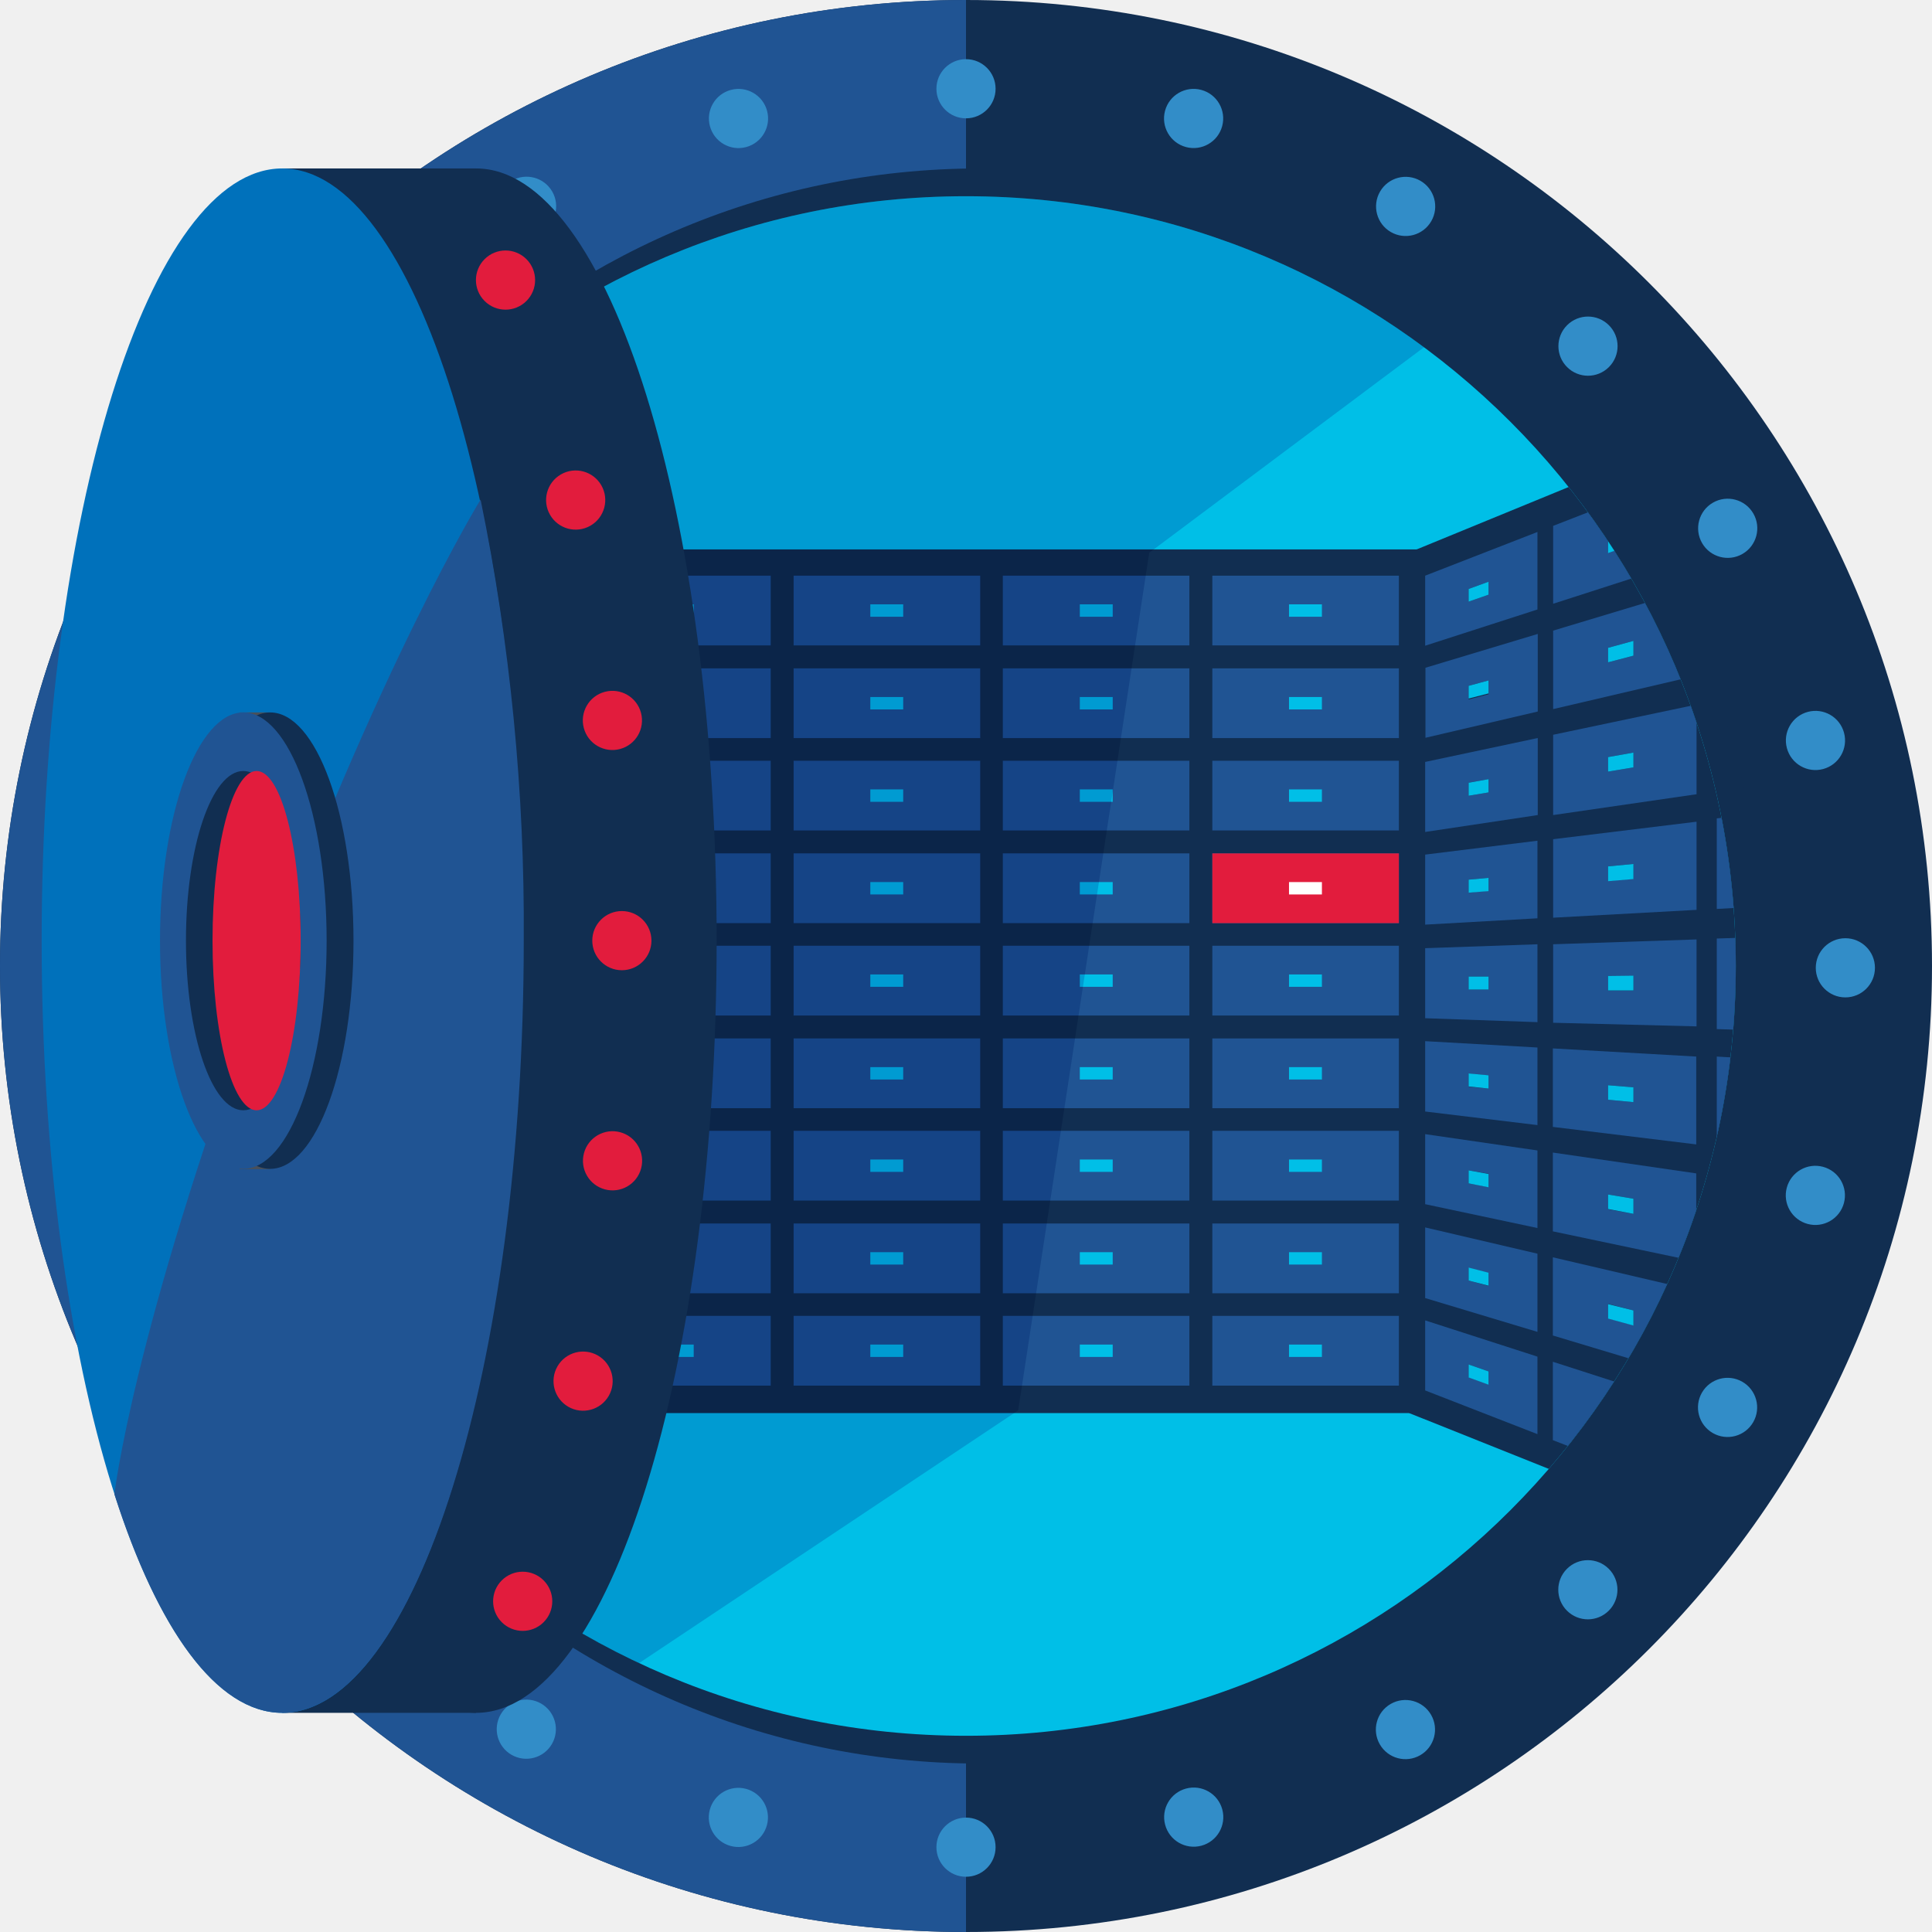
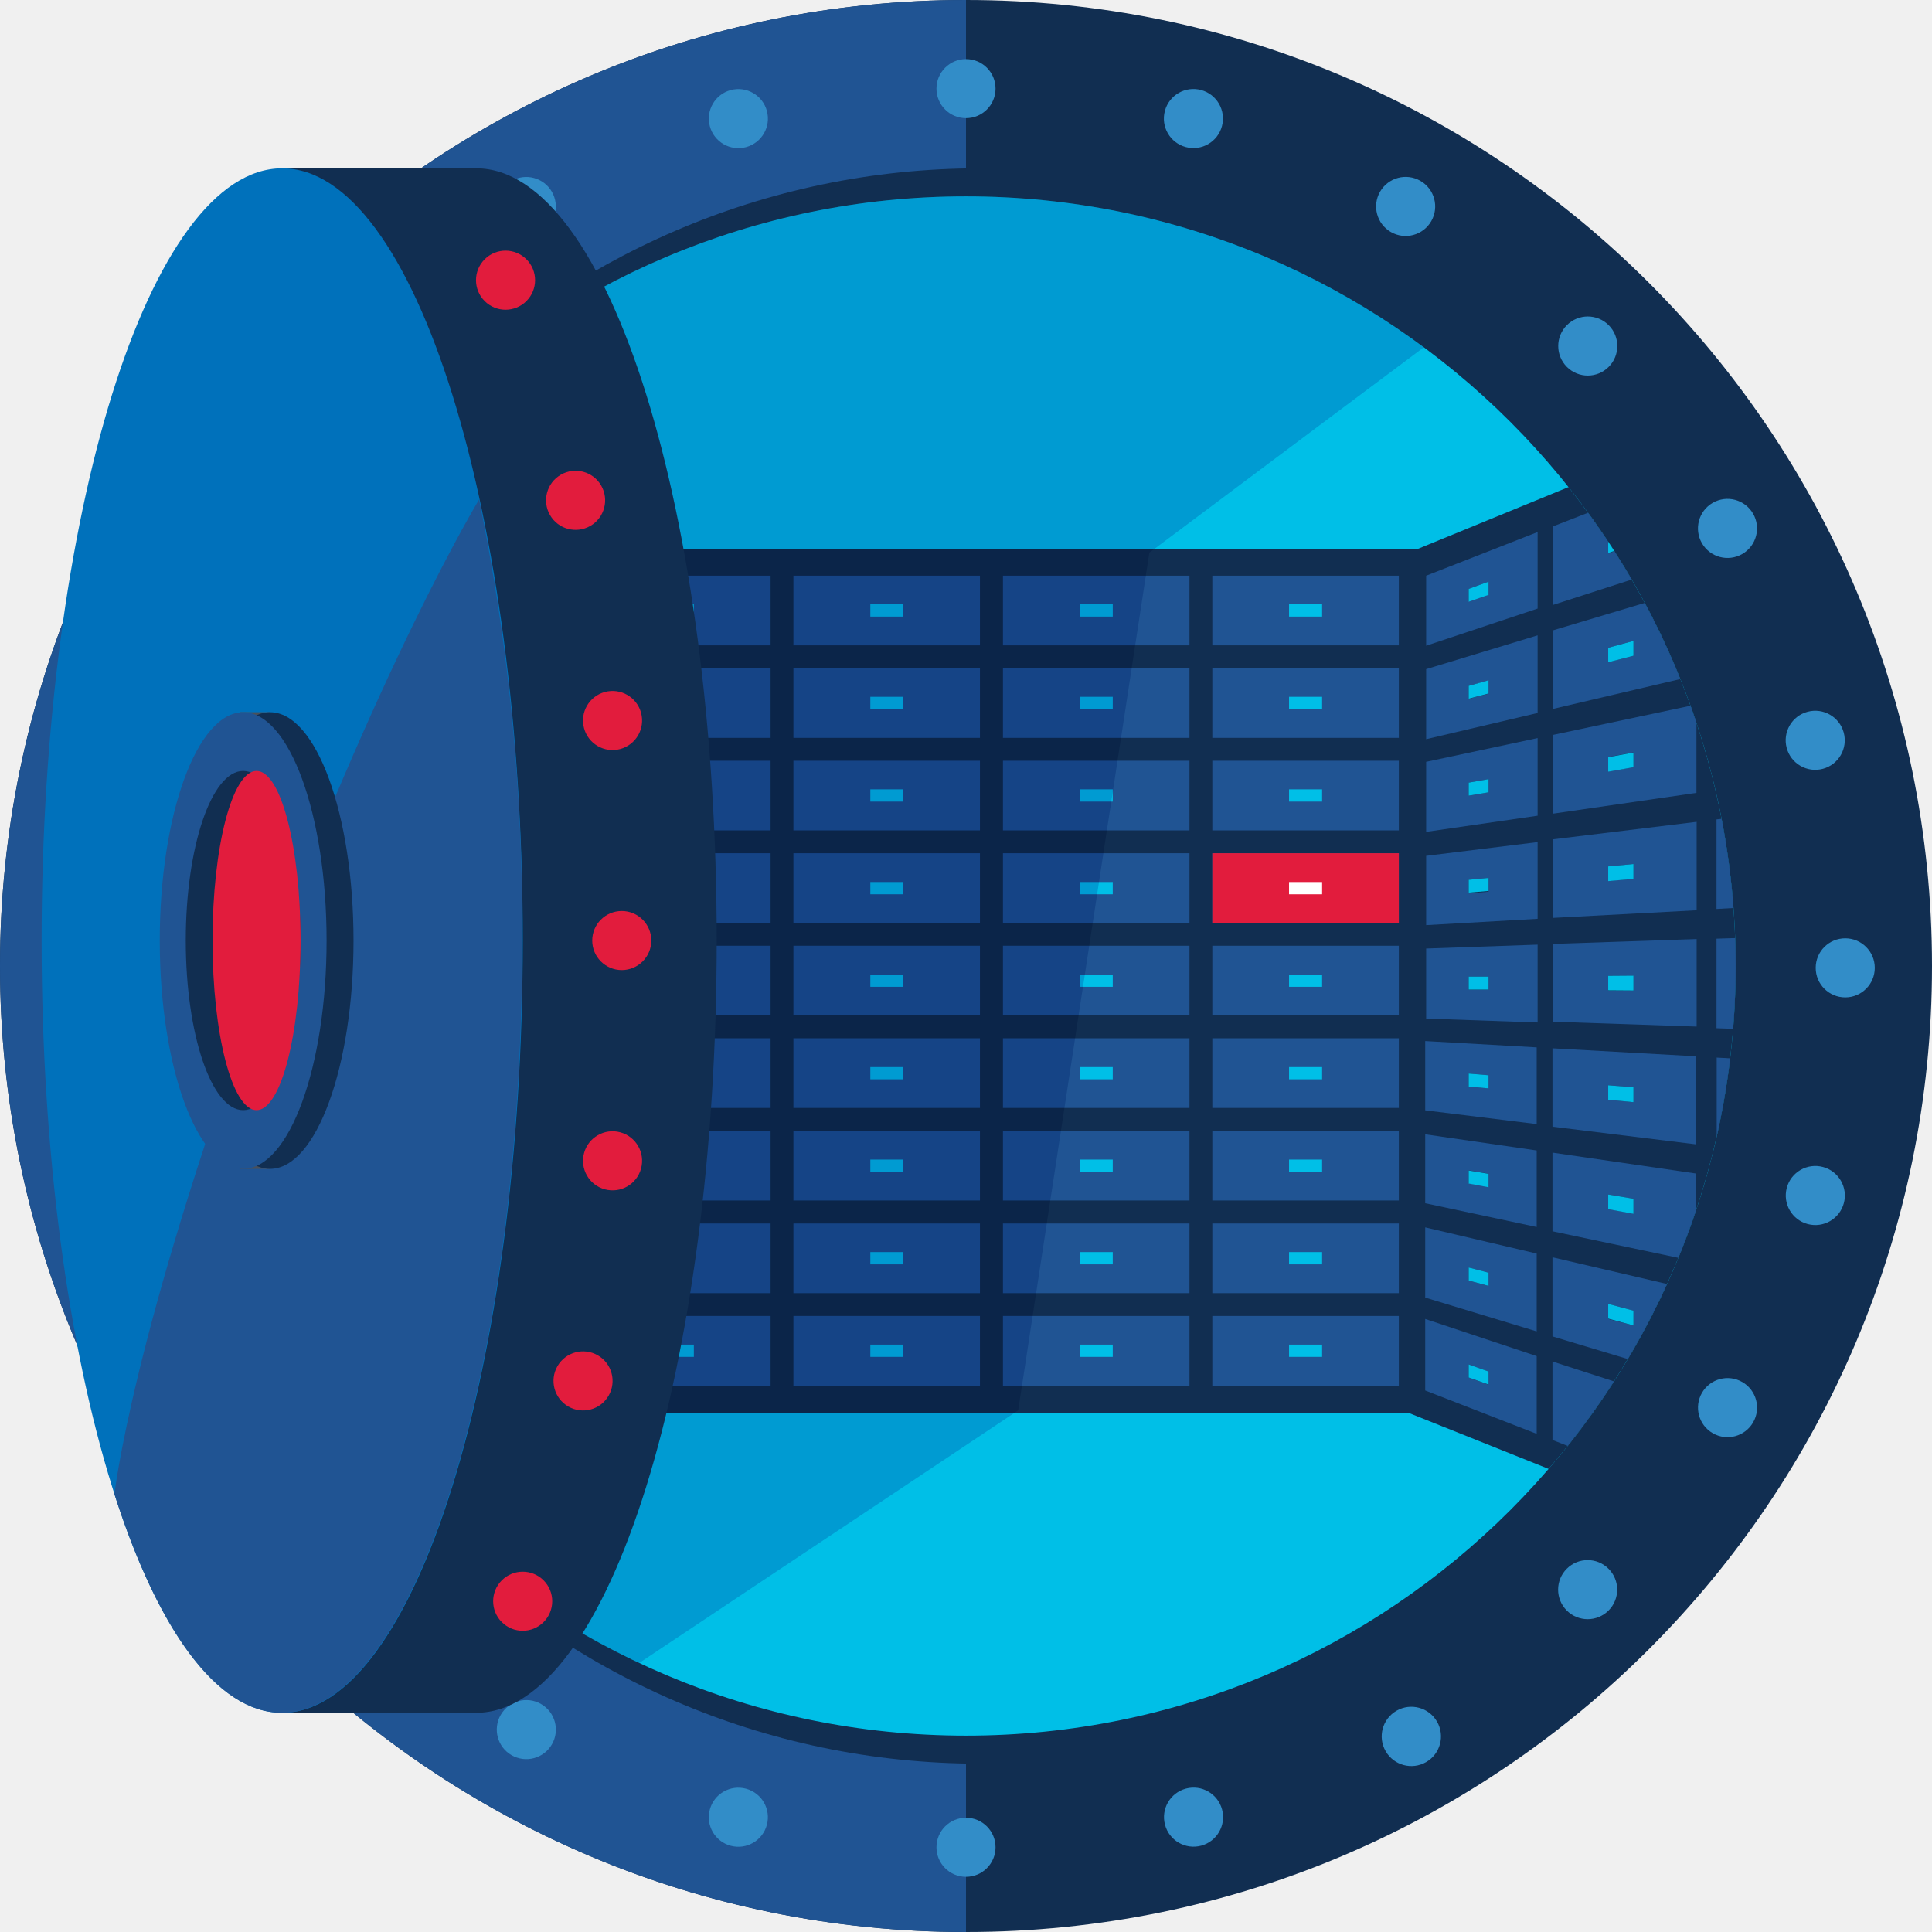
- <svg xmlns="http://www.w3.org/2000/svg" viewBox="0 0 64 64">
+ <svg xmlns="http://www.w3.org/2000/svg" viewBox="0 0 104 104">
  <defs>
-     <style>.cls-1{fill:none;}.cls-2{isolation:isolate;}.cls-3{fill:#112e51;}.cls-4{fill:#205493;}.cls-5{fill:#00bfe7;}.cls-6{fill:#328dc8;}.cls-7{clip-path:url(#clip-path);}.cls-8{clip-path:url(#clip-path-2);}.cls-9{clip-path:url(#clip-path-3);}.cls-10{fill:#5b616a;}.cls-11,.cls-12{fill:#0071bb;}.cls-11{opacity:0.34;mix-blend-mode:multiply;}.cls-13{fill:#e21c3d;}.cls-14{fill:#49505a;}.cls-15{fill:#fff;}</style>
    <clipPath id="clip-path">
-       <circle class="cls-1" cx="32" cy="32" r="25.5" />
+       <circle cx="52" cy="52" r="41.43" fill="none" />
    </clipPath>
    <clipPath id="clip-path-2">
-       <polygon class="cls-1" points="47.21 50.92 47.21 14.22 72.7 9.15 72.7 55.98 47.21 50.92" />
+       <polygon points="76.72 82.74 76.72 23.1 118.14 14.87 118.14 90.97 76.72 82.74" fill="none" />
    </clipPath>
    <clipPath id="clip-path-3">
-       <polyline class="cls-1" points="47.21 46.06 47.21 19.07 72.7 9.15 72.7 55.98 47.21 46.06" />
+       <polyline points="76.72 74.85 76.72 30.99 118.14 14.87 118.14 90.97 76.72 74.85" fill="none" />
    </clipPath>
  </defs>
-   <g class="cls-2">
-     <g id="Layer_1" data-name="Layer 1">
-       <circle class="cls-3" cx="32" cy="32" r="32" />
-       <path class="cls-4" d="M32,0a32,32,0,0,0,0,64" />
-       <ellipse class="cls-3" cx="32.46" cy="32" rx="25.96" ry="26.42" />
-       <circle class="cls-5" cx="32" cy="32" r="25.5" />
-       <circle class="cls-6" cx="24.46" cy="60.2" r="0.98" transform="translate(-40.02 68.25) rotate(-75)" />
-       <circle class="cls-6" cx="39.54" cy="3.93" r="0.98" transform="translate(25.51 41.1) rotate(-75)" />
-       <circle class="cls-6" cx="17.44" cy="57.29" r="0.98" transform="translate(-40.9 43.74) rotate(-60)" />
-       <circle class="cls-6" cx="46.56" cy="6.84" r="0.98" transform="translate(17.36 43.74) rotate(-60)" />
-       <circle class="cls-6" cx="11.4" cy="52.66" r="0.98" transform="translate(-33.9 23.49) rotate(-45)" />
-       <circle class="cls-6" cx="52.6" cy="11.47" r="0.98" transform="translate(7.3 40.55) rotate(-45)" />
-       <circle class="cls-6" cx="6.77" cy="46.63" r="0.98" transform="translate(-22.41 9.63) rotate(-30)" />
-       <circle class="cls-6" cx="57.23" cy="17.5" r="0.98" transform="translate(-1.08 30.96) rotate(-30)" />
-       <circle class="cls-6" cx="3.86" cy="39.6" r="0.98" transform="translate(-10.12 2.35) rotate(-15)" />
-       <circle class="cls-6" cx="60.14" cy="24.53" r="0.98" transform="translate(-4.3 16.4) rotate(-15)" />
-       <circle class="cls-6" cx="2.87" cy="32.06" r="0.98" />
-       <circle class="cls-6" cx="61.13" cy="32.06" r="0.98" />
-       <circle class="cls-6" cx="3.86" cy="24.53" r="0.98" transform="translate(-20.83 21.91) rotate(-75)" />
-       <circle class="cls-6" cx="60.14" cy="39.6" r="0.98" transform="translate(6.32 87.44) rotate(-75)" />
-       <circle class="cls-6" cx="6.77" cy="17.5" r="0.98" transform="translate(-11.77 14.62) rotate(-60)" />
-       <circle class="cls-6" cx="57.23" cy="46.63" r="0.98" transform="translate(-11.77 72.87) rotate(-60)" />
-       <circle class="cls-6" cx="11.4" cy="11.47" r="0.98" transform="translate(-4.77 11.42) rotate(-45)" />
-       <circle class="cls-6" cx="52.6" cy="52.66" r="0.98" transform="translate(-21.83 52.62) rotate(-45)" />
-       <circle class="cls-6" cx="17.44" cy="6.84" r="0.98" transform="translate(-1.08 9.63) rotate(-30)" />
-       <circle class="cls-6" cx="46.56" cy="57.29" r="0.98" transform="translate(-22.41 30.96) rotate(-30)" />
-       <circle class="cls-6" cx="24.46" cy="3.93" r="0.98" transform="translate(-0.18 6.46) rotate(-15)" />
-       <circle class="cls-6" cx="39.54" cy="60.2" r="0.98" transform="translate(-14.23 12.28) rotate(-15)" />
-       <circle class="cls-6" cx="32" cy="2.94" r="0.98" />
-       <circle class="cls-6" cx="32" cy="61.19" r="0.98" />
-       <g class="cls-7">
-         <rect class="cls-3" x="18.12" y="18.2" width="28.83" height="28.61" />
-         <polygon class="cls-3" points="56.77 14.16 46.71 18.29 46.68 46.81 57.24 51.03 62.13 35.34 60.36 19.36 56.77 14.16" />
-         <rect class="cls-4" x="19.35" y="19.07" width="6.18" height="2.31" />
-         <rect class="cls-5" x="21.89" y="20.02" width="1.09" height="0.41" />
-         <rect class="cls-4" x="19.35" y="22.14" width="6.18" height="2.31" />
-         <rect class="cls-5" x="21.89" y="23.09" width="1.09" height="0.41" />
-         <rect class="cls-4" x="19.35" y="25.2" width="6.18" height="2.31" />
-         <rect class="cls-5" x="21.89" y="26.15" width="1.09" height="0.41" />
-         <rect class="cls-4" x="19.35" y="28.27" width="6.18" height="2.31" />
-         <rect class="cls-5" x="21.89" y="29.22" width="1.09" height="0.41" />
-         <rect class="cls-4" x="19.35" y="31.33" width="6.18" height="2.31" />
-         <rect class="cls-5" x="21.89" y="32.28" width="1.09" height="0.41" />
-         <rect class="cls-4" x="19.35" y="34.4" width="6.18" height="2.31" />
-         <rect class="cls-5" x="21.89" y="35.35" width="1.09" height="0.41" />
-         <rect class="cls-4" x="19.35" y="37.46" width="6.18" height="2.31" />
-         <rect class="cls-5" x="21.89" y="38.41" width="1.09" height="0.41" />
-         <rect class="cls-4" x="19.35" y="40.53" width="6.18" height="2.31" />
-         <rect class="cls-5" x="21.89" y="41.48" width="1.09" height="0.41" />
-         <rect class="cls-4" x="19.35" y="43.59" width="6.18" height="2.31" />
-         <rect class="cls-5" x="21.89" y="44.54" width="1.09" height="0.41" />
-         <rect class="cls-4" x="26.29" y="19.07" width="6.18" height="2.31" />
-         <rect class="cls-5" x="28.83" y="20.02" width="1.09" height="0.41" />
-         <rect class="cls-4" x="26.29" y="22.14" width="6.18" height="2.31" />
-         <rect class="cls-5" x="28.83" y="23.09" width="1.09" height="0.41" />
-         <rect class="cls-4" x="26.29" y="25.2" width="6.18" height="2.31" />
-         <rect class="cls-5" x="28.83" y="26.15" width="1.09" height="0.41" />
-         <rect class="cls-4" x="26.29" y="28.27" width="6.18" height="2.31" />
-         <rect class="cls-5" x="28.83" y="29.22" width="1.09" height="0.41" />
-         <rect class="cls-4" x="26.29" y="31.33" width="6.18" height="2.31" />
-         <rect class="cls-5" x="28.83" y="32.28" width="1.09" height="0.41" />
-         <rect class="cls-4" x="26.29" y="34.4" width="6.18" height="2.31" />
-         <rect class="cls-5" x="28.83" y="35.35" width="1.09" height="0.41" />
-         <rect class="cls-4" x="26.29" y="37.46" width="6.18" height="2.31" />
-         <rect class="cls-5" x="28.83" y="38.41" width="1.09" height="0.41" />
-         <rect class="cls-4" x="26.29" y="40.53" width="6.18" height="2.31" />
-         <rect class="cls-5" x="28.83" y="41.48" width="1.09" height="0.41" />
-         <rect class="cls-4" x="26.29" y="43.59" width="6.18" height="2.31" />
-         <rect class="cls-5" x="28.83" y="44.54" width="1.09" height="0.41" />
-         <rect class="cls-4" x="33.22" y="19.07" width="6.18" height="2.31" />
-         <rect class="cls-5" x="35.77" y="20.02" width="1.09" height="0.41" />
-         <rect class="cls-4" x="33.22" y="22.14" width="6.18" height="2.31" />
-         <rect class="cls-5" x="35.77" y="23.09" width="1.09" height="0.41" />
-         <rect class="cls-4" x="33.22" y="25.2" width="6.18" height="2.31" />
-         <rect class="cls-5" x="35.77" y="26.15" width="1.09" height="0.41" />
-         <rect class="cls-4" x="33.22" y="28.27" width="6.18" height="2.31" />
-         <rect class="cls-5" x="35.77" y="29.22" width="1.09" height="0.41" />
-         <rect class="cls-4" x="33.22" y="31.33" width="6.18" height="2.31" />
-         <rect class="cls-5" x="35.77" y="32.28" width="1.09" height="0.41" />
-         <rect class="cls-4" x="33.22" y="34.4" width="6.18" height="2.31" />
-         <rect class="cls-5" x="35.77" y="35.35" width="1.09" height="0.41" />
-         <rect class="cls-4" x="33.22" y="37.46" width="6.18" height="2.31" />
-         <rect class="cls-5" x="35.77" y="38.41" width="1.09" height="0.41" />
-         <rect class="cls-4" x="33.22" y="40.53" width="6.18" height="2.31" />
-         <rect class="cls-5" x="35.77" y="41.48" width="1.09" height="0.41" />
-         <rect class="cls-4" x="33.22" y="43.59" width="6.18" height="2.31" />
-         <rect class="cls-5" x="35.77" y="44.54" width="1.09" height="0.41" />
-         <rect class="cls-4" x="40.16" y="19.07" width="6.18" height="2.31" />
-         <rect class="cls-5" x="42.7" y="20.02" width="1.09" height="0.41" />
-         <rect class="cls-4" x="40.16" y="22.14" width="6.18" height="2.31" />
-         <rect class="cls-5" x="42.7" y="23.09" width="1.09" height="0.41" />
-         <rect class="cls-4" x="40.16" y="25.2" width="6.18" height="2.31" />
-         <rect class="cls-5" x="42.7" y="26.15" width="1.09" height="0.41" />
-         <rect class="cls-4" x="40.16" y="28.27" width="6.18" height="2.31" />
-         <rect class="cls-5" x="42.7" y="29.22" width="1.09" height="0.41" />
-         <rect class="cls-4" x="40.16" y="31.33" width="6.18" height="2.31" />
-         <rect class="cls-5" x="42.7" y="32.28" width="1.09" height="0.41" />
-         <rect class="cls-4" x="40.16" y="34.4" width="6.18" height="2.31" />
-         <rect class="cls-5" x="42.7" y="35.35" width="1.09" height="0.41" />
-         <rect class="cls-4" x="40.16" y="37.46" width="6.18" height="2.31" />
-         <rect class="cls-5" x="42.7" y="38.41" width="1.09" height="0.41" />
-         <rect class="cls-4" x="40.16" y="40.53" width="6.18" height="2.31" />
-         <rect class="cls-5" x="42.7" y="41.48" width="1.09" height="0.41" />
-         <rect class="cls-4" x="40.16" y="43.59" width="6.18" height="2.31" />
-         <rect class="cls-5" x="42.7" y="44.54" width="1.09" height="0.41" />
-         <g class="cls-2">
-           <g class="cls-8">
-             <g class="cls-9">
-               <path class="cls-4" d="M48.65,19.51l.66-.24v.43l-.66.23v-.43m2.28-1.88-3.72,1.45v2.32l3.72-1.2V17.62" />
-               <polyline class="cls-5" points="49.31 19.27 48.65 19.51 48.65 19.93 49.31 19.7 49.31 19.27" />
-               <path class="cls-4" d="M48.65,22.72l.66-.18V23l-.66.17v-.43M50.94,21l-3.72,1.12v2.32l3.72-.87V21" />
-               <polyline class="cls-5" points="49.31 22.54 48.65 22.72 48.65 23.14 49.31 22.97 49.31 22.54" />
-               <path class="cls-4" d="M48.65,25.93l.66-.12v.44l-.66.11v-.43m2.28-1.48-3.72.79v2.32L50.94,27V24.45" />
-               <polyline class="cls-5" points="49.31 25.81 48.65 25.93 48.65 26.36 49.31 26.25 49.31 25.81" />
-               <path class="cls-4" d="M48.65,29.14l.66-.06v.43l-.66.05v-.43m2.28-1.28-3.72.46v2.32l3.72-.21V27.87" />
-               <polyline class="cls-5" points="49.31 29.08 48.65 29.14 48.65 29.57 49.31 29.52 49.31 29.08" />
-               <path class="cls-4" d="M48.65,32.35h.66v.43h-.66v-.43m2.28-1.07-3.72.13v2.32l3.72.13V31.28" />
-               <polyline class="cls-5" points="49.31 32.35 48.65 32.35 48.65 32.78 49.31 32.78 49.31 32.35" />
-               <path class="cls-4" d="M48.65,35.57l.66.05v.44L48.65,36v-.43m-1.44-1.07v2.32l3.72.45V34.7l-3.72-.21" />
-               <polyline class="cls-5" points="48.65 35.56 48.65 35.99 49.31 36.06 49.31 35.62 48.65 35.56" />
-               <path class="cls-4" d="M48.65,38.77l.66.11v.44l-.66-.12v-.43m-1.44-1.2v2.32l3.72.79V38.11l-3.72-.54" />
-               <polyline class="cls-5" points="48.65 38.77 48.65 39.2 49.31 39.33 49.31 38.89 48.65 38.77" />
-               <path class="cls-4" d="M48.65,42l.66.17v.43l-.66-.18V42m-1.44-1.33V43l3.72,1.12V41.53l-3.72-.87" />
-               <polyline class="cls-5" points="48.65 41.99 48.65 42.42 49.31 42.59 49.31 42.16 48.65 41.99" />
-               <path class="cls-4" d="M48.65,45.2l.66.23v.43l-.66-.24V45.2m-1.44-1.46v2.32l3.72,1.45V44.94l-3.72-1.2" />
-               <polyline class="cls-5" points="48.65 45.2 48.65 45.63 49.31 45.87 49.31 45.43 48.65 45.2" />
-               <path class="cls-4" d="M53.27,17.83l.84-.3V18l-.84.29v-.48m2.93-2.26-4.75,1.85V20l4.75-1.53V15.57" />
-               <polyline class="cls-5" points="54.11 17.53 53.27 17.83 53.27 18.32 54.11 18.02 54.11 17.53" />
-               <path class="cls-4" d="M53.27,21.46l.84-.23v.49l-.84.22v-.48m2.93-2-4.75,1.43v2.6l4.75-1.11V19.46" />
-               <polyline class="cls-5" points="54.11 21.23 53.27 21.46 53.27 21.94 54.11 21.72 54.11 21.23" />
-               <path class="cls-4" d="M53.27,25.08l.84-.15v.49l-.84.14v-.48m2.93-1.74-4.75,1V27l4.75-.69V23.34" />
-               <polyline class="cls-5" points="54.11 24.93 53.27 25.08 53.27 25.56 54.11 25.42 54.11 24.93" />
-               <path class="cls-4" d="M53.27,28.7l.84-.08v.49l-.84.07V28.7m2.93-1.48-4.75.58v2.6l4.75-.26V27.22" />
-               <polyline class="cls-5" points="54.11 28.62 53.27 28.7 53.27 29.19 54.11 29.12 54.11 28.62" />
-               <path class="cls-4" d="M53.27,32.33h.84v.49h-.84v-.48m2.93-1.22-4.75.16v2.6L56.2,34V31.11" />
-               <polyline class="cls-5" points="54.11 32.32 53.27 32.33 53.27 32.81 54.11 32.81 54.11 32.32" />
-               <path class="cls-4" d="M53.27,35.95l.84.07v.49l-.84-.08v-.48m-1.83-1.22v2.6l4.75.58V35l-4.75-.27" />
-               <polyline class="cls-5" points="53.27 35.95 53.27 36.43 54.11 36.51 54.11 36.02 53.27 35.95" />
-               <path class="cls-4" d="M53.27,39.57l.84.14v.5l-.84-.15v-.49m-1.83-1.38v2.6l4.75,1V38.87l-4.75-.69" />
-               <polyline class="cls-5" points="53.27 39.57 53.27 40.05 54.11 40.21 54.11 39.71 53.27 39.57" />
-               <path class="cls-4" d="M53.27,43.19l.84.22v.49l-.84-.23v-.48m-1.83-1.55v2.6l4.75,1.43V42.76l-4.75-1.11" />
-               <polyline class="cls-5" points="53.27 43.2 53.27 43.68 54.11 43.91 54.11 43.41 53.27 43.2" />
-               <path class="cls-4" d="M53.27,46.82l.84.29v.49l-.84-.3v-.48m-1.83-1.71v2.6l4.08,1.59.67.26V46.64l-4.75-1.53" />
-               <polyline class="cls-5" points="53.27 46.82 53.27 47.3 54.11 47.6 54.11 47.11 53.27 46.82" />
-               <path class="cls-10" d="M59.25,15.67l1.11-.4v.57l-1.11.39v-.55m3.89-2.8L60.37,14l-3.5,1.36v3l6.27-2V12.87" />
-               <polyline class="cls-5" points="60.36 15.27 59.25 15.67 59.25 16.23 60.36 15.84 60.36 15.27" />
-               <path class="cls-10" d="M59.25,19.83l1.11-.3v.56l-1.11.29v-.55m3.89-2.45-6.27,1.88v3l6.27-1.46V17.37" />
-               <polyline class="cls-5" points="60.36 19.53 59.25 19.83 59.25 20.38 60.36 20.09 60.36 19.53" />
-               <path class="cls-10" d="M59.25,24l1.11-.2v.57l-1.11.19V24m3.89-2.11L56.87,23.2v3l6.27-.9V21.87" />
-               <polyline class="cls-5" points="60.36 23.78 59.25 23.98 59.25 24.54 60.36 24.35 60.36 23.78" />
-               <path class="cls-4" d="M59.25,28.14,60.36,28v.56l-1.11.09v-.55m3.89-1.76-6.27.77v3l6.27-.35V26.37" />
-               <polyline class="cls-5" points="60.36 28.03 59.25 28.14 59.25 28.69 60.36 28.6 60.36 28.03" />
-               <path class="cls-4" d="M59.25,32.29h1.11v.56H59.25v-.55m3.89-1.42-6.27.21v3l6.27.21V30.87" />
-               <polyline class="cls-5" points="60.36 32.28 59.25 32.29 59.25 32.84 60.36 32.85 60.36 32.28" />
-               <path class="cls-4" d="M59.25,36.44l1.11.09v.57L59.25,37v-.56M56.87,35v3l6.27.77V35.37L56.87,35" />
-               <polyline class="cls-5" points="59.25 36.45 59.25 37 60.36 37.11 60.36 36.53 59.25 36.45" />
-               <path class="cls-10" d="M59.25,40.6l1.11.19v.57l-1.11-.2V40.6M56.87,39v3l6.27,1.33V39.87L56.87,39" />
-               <polyline class="cls-5" points="59.25 40.6 59.25 41.15 60.36 41.36 60.36 40.79 59.25 40.6" />
-               <path class="cls-10" d="M59.25,44.76l1.11.29v.56l-1.11-.3v-.55m-2.38-1.84v3l6.27,1.88V44.38l-6.27-1.46" />
-               <polyline class="cls-5" points="59.25 44.76 59.25 45.31 60.36 45.61 60.36 45.05 59.25 44.76" />
-               <path class="cls-10" d="M59.25,48.91l1.11.39v.56l-1.11-.4v-.55m-2.38-2.06v3l3.5,1.36,2.77,1.08V48.88l-6.27-2" />
-               <polyline class="cls-5" points="59.25 48.91 59.25 49.46 60.36 49.86 60.36 49.3 59.25 48.91" />
+   <g style="isolation:isolate">
+     <g id="Layer_2" data-name="Layer 2">
+       <circle cx="52" cy="52" r="52" fill="#112e51" />
+       <path d="M52,0a52,52,0,0,0,0,104" fill="#205493" />
+       <ellipse cx="52.75" cy="52" rx="42.18" ry="42.94" fill="#112e51" />
+       <circle cx="52" cy="52" r="41.43" fill="#00bfe7" />
+       <circle cx="39.75" cy="97.82" r="1.59" transform="translate(-65.03 110.9) rotate(-75)" fill="#328dc8" />
+       <circle cx="64.25" cy="6.38" r="1.59" transform="translate(41.45 66.79) rotate(-75)" fill="#328dc8" />
+       <circle cx="28.33" cy="93.1" r="1.59" transform="translate(-66.46 71.09) rotate(-60)" fill="#328dc8" />
+       <circle cx="75.67" cy="11.11" r="1.59" transform="translate(28.21 71.09) rotate(-60)" fill="#328dc8" />
+       <circle cx="18.53" cy="85.57" r="1.59" transform="translate(-55.08 38.17) rotate(-45)" fill="#328dc8" />
+       <circle cx="85.47" cy="18.63" r="1.59" transform="translate(11.86 65.89) rotate(-45)" fill="#328dc8" />
+       <circle cx="11.01" cy="75.77" r="1.59" transform="translate(-36.41 15.66) rotate(-30)" fill="#328dc8" />
+       <circle cx="92.99" cy="28.44" r="1.59" transform="translate(-1.76 50.31) rotate(-30)" fill="#328dc8" />
+       <circle cx="6.28" cy="64.35" r="1.59" transform="translate(-16.44 3.82) rotate(-15)" fill="#328dc8" />
+       <circle cx="97.72" cy="39.85" r="1.59" transform="translate(-6.99 26.65) rotate(-15)" fill="#328dc8" />
+       <circle cx="4.67" cy="52.1" r="1.59" fill="#328dc8" />
+       <circle cx="99.33" cy="52.1" r="1.59" fill="#328dc8" />
+       <circle cx="6.28" cy="39.85" r="1.59" transform="translate(-33.84 35.6) rotate(-75)" fill="#328dc8" />
+       <circle cx="97.72" cy="64.35" r="1.59" transform="translate(10.27 142.09) rotate(-75)" fill="#328dc8" />
+       <circle cx="11.01" cy="28.44" r="1.59" transform="translate(-19.12 23.75) rotate(-60)" fill="#328dc8" />
+       <circle cx="92.99" cy="75.77" r="1.59" transform="translate(-19.12 118.42) rotate(-60)" fill="#328dc8" />
+       <circle cx="18.53" cy="18.63" r="1.59" transform="translate(-7.75 18.56) rotate(-45)" fill="#328dc8" />
+       <circle cx="85.47" cy="85.57" r="1.59" transform="translate(-35.48 85.5) rotate(-45)" fill="#328dc8" />
+       <circle cx="28.33" cy="11.11" r="1.59" transform="translate(-1.76 15.66) rotate(-30)" fill="#328dc8" />
+       <circle cx="75.67" cy="93.1" r="1.59" transform="matrix(0.87, -0.5, 0.5, 0.87, -36.41, 50.31)" fill="#328dc8" />
+       <circle cx="39.75" cy="6.38" r="1.59" transform="translate(-0.3 10.51) rotate(-15)" fill="#328dc8" />
+       <circle cx="64.25" cy="97.82" r="1.59" transform="translate(-23.13 19.96) rotate(-15)" fill="#328dc8" />
+       <circle cx="52" cy="4.77" r="1.59" fill="#328dc8" />
+       <circle cx="52" cy="99.44" r="1.59" fill="#328dc8" />
+       <g clip-path="url(#clip-path)">
+         <rect x="29.44" y="29.57" width="46.84" height="46.5" fill="#112e51" />
+         <polygon points="92.26 23.01 75.9 29.72 75.86 76.07 93.01 82.93 100.96 57.44 98.08 31.45 92.26 23.01" fill="#112e51" />
+         <rect x="31.44" y="30.99" width="10.04" height="3.75" fill="#205493" />
+         <rect x="35.57" y="32.53" width="1.78" height="0.66" fill="#00bfe7" />
+         <rect x="31.44" y="35.97" width="10.04" height="3.75" fill="#205493" />
+         <rect x="35.57" y="37.51" width="1.78" height="0.66" fill="#00bfe7" />
+         <rect x="31.44" y="40.95" width="10.04" height="3.75" fill="#205493" />
+         <rect x="35.57" y="42.49" width="1.78" height="0.66" fill="#00bfe7" />
+         <rect x="31.44" y="45.93" width="10.04" height="3.75" fill="#205493" />
+         <rect x="35.57" y="47.48" width="1.78" height="0.66" fill="#00bfe7" />
+         <rect x="31.44" y="50.91" width="10.04" height="3.75" fill="#205493" />
+         <rect x="35.57" y="52.46" width="1.78" height="0.66" fill="#00bfe7" />
+         <rect x="31.44" y="55.89" width="10.04" height="3.75" fill="#205493" />
+         <rect x="35.57" y="57.44" width="1.78" height="0.66" fill="#00bfe7" />
+         <rect x="31.44" y="60.87" width="10.04" height="3.75" fill="#205493" />
+         <rect x="35.57" y="62.42" width="1.78" height="0.66" fill="#00bfe7" />
+         <rect x="31.44" y="65.86" width="10.04" height="3.75" fill="#205493" />
+         <rect x="35.57" y="67.4" width="1.78" height="0.66" fill="#00bfe7" />
+         <rect x="31.44" y="70.84" width="10.04" height="3.75" fill="#205493" />
+         <rect x="35.57" y="72.38" width="1.78" height="0.66" fill="#00bfe7" />
+         <rect x="42.71" y="30.99" width="10.04" height="3.75" fill="#205493" />
+         <rect x="46.85" y="32.53" width="1.78" height="0.66" fill="#00bfe7" />
+         <rect x="42.71" y="35.97" width="10.04" height="3.75" fill="#205493" />
+         <rect x="46.85" y="37.51" width="1.78" height="0.66" fill="#00bfe7" />
+         <rect x="42.71" y="40.95" width="10.04" height="3.75" fill="#205493" />
+         <rect x="46.85" y="42.49" width="1.78" height="0.66" fill="#00bfe7" />
+         <rect x="42.71" y="45.93" width="10.04" height="3.75" fill="#205493" />
+         <rect x="46.85" y="47.48" width="1.78" height="0.66" fill="#00bfe7" />
+         <rect x="42.71" y="50.91" width="10.04" height="3.75" fill="#205493" />
+         <rect x="46.85" y="52.46" width="1.78" height="0.66" fill="#00bfe7" />
+         <rect x="42.71" y="55.89" width="10.04" height="3.75" fill="#205493" />
+         <rect x="46.85" y="57.44" width="1.78" height="0.66" fill="#00bfe7" />
+         <rect x="42.71" y="60.87" width="10.04" height="3.75" fill="#205493" />
+         <rect x="46.85" y="62.42" width="1.78" height="0.66" fill="#00bfe7" />
+         <rect x="42.71" y="65.86" width="10.04" height="3.75" fill="#205493" />
+         <rect x="46.85" y="67.4" width="1.78" height="0.66" fill="#00bfe7" />
+         <rect x="42.71" y="70.84" width="10.04" height="3.75" fill="#205493" />
+         <rect x="46.85" y="72.38" width="1.78" height="0.66" fill="#00bfe7" />
+         <rect x="53.99" y="30.99" width="10.04" height="3.75" fill="#205493" />
+         <rect x="58.12" y="32.53" width="1.78" height="0.66" fill="#00bfe7" />
+         <rect x="53.99" y="35.97" width="10.04" height="3.75" fill="#205493" />
+         <rect x="58.12" y="37.51" width="1.78" height="0.66" fill="#00bfe7" />
+         <rect x="53.99" y="40.95" width="10.04" height="3.75" fill="#205493" />
+         <rect x="58.12" y="42.49" width="1.78" height="0.66" fill="#00bfe7" />
+         <rect x="53.99" y="45.93" width="10.04" height="3.75" fill="#205493" />
+         <rect x="58.12" y="47.48" width="1.78" height="0.66" fill="#00bfe7" />
+         <rect x="53.99" y="50.91" width="10.04" height="3.75" fill="#205493" />
+         <rect x="58.12" y="52.46" width="1.78" height="0.66" fill="#00bfe7" />
+         <rect x="53.99" y="55.89" width="10.04" height="3.75" fill="#205493" />
+         <rect x="58.12" y="57.44" width="1.78" height="0.66" fill="#00bfe7" />
+         <rect x="53.99" y="60.87" width="10.04" height="3.75" fill="#205493" />
+         <rect x="58.12" y="62.42" width="1.78" height="0.66" fill="#00bfe7" />
+         <rect x="53.99" y="65.86" width="10.04" height="3.75" fill="#205493" />
+         <rect x="58.12" y="67.4" width="1.78" height="0.66" fill="#00bfe7" />
+         <rect x="53.99" y="70.84" width="10.04" height="3.75" fill="#205493" />
+         <rect x="58.12" y="72.38" width="1.78" height="0.66" fill="#00bfe7" />
+         <rect x="65.26" y="30.99" width="10.04" height="3.75" fill="#205493" />
+         <rect x="69.39" y="32.53" width="1.78" height="0.66" fill="#00bfe7" />
+         <rect x="65.26" y="35.97" width="10.04" height="3.75" fill="#205493" />
+         <rect x="69.39" y="37.51" width="1.78" height="0.66" fill="#00bfe7" />
+         <rect x="65.26" y="40.95" width="10.04" height="3.75" fill="#205493" />
+         <rect x="69.39" y="42.49" width="1.78" height="0.66" fill="#00bfe7" />
+         <rect x="65.26" y="45.93" width="10.04" height="3.75" fill="#205493" />
+         <rect x="69.39" y="47.48" width="1.78" height="0.66" fill="#00bfe7" />
+         <rect x="65.26" y="50.91" width="10.04" height="3.75" fill="#205493" />
+         <rect x="69.39" y="52.46" width="1.78" height="0.66" fill="#00bfe7" />
+         <rect x="65.26" y="55.89" width="10.04" height="3.75" fill="#205493" />
+         <rect x="69.39" y="57.44" width="1.78" height="0.66" fill="#00bfe7" />
+         <rect x="65.26" y="60.87" width="10.04" height="3.75" fill="#205493" />
+         <rect x="69.39" y="62.42" width="1.78" height="0.66" fill="#00bfe7" />
+         <rect x="65.26" y="65.86" width="10.04" height="3.75" fill="#205493" />
+         <rect x="69.39" y="67.4" width="1.78" height="0.66" fill="#00bfe7" />
+         <rect x="65.26" y="70.84" width="10.04" height="3.75" fill="#205493" />
+         <rect x="69.39" y="72.38" width="1.78" height="0.66" fill="#00bfe7" />
+         <g style="isolation:isolate">
+           <g clip-path="url(#clip-path-2)">
+             <g clip-path="url(#clip-path-3)">
+               <path d="M79.06,31.7l1.07-.39V32l-1.07.37V31.7m3.71-3.06-6,2.35v3.77l6-2V28.64" fill="#205493" />
+               <polyline points="80.13 31.31 79.06 31.7 79.06 32.39 80.13 32.02 80.13 31.31" fill="#00bfe7" />
+               <path d="M79.06,36.92l1.07-.29v.71l-1.07.28v-.69m3.71-2.73-6,1.82v3.77l6-1.41V34.19" fill="#205493" />
+               <polyline points="80.13 36.62 79.06 36.92 79.06 37.61 80.13 37.33 80.13 36.62" fill="#00bfe7" />
+               <path d="M79.06,42.13l1.07-.19v.71l-1.07.18v-.7m3.71-2.4-6,1.28v3.77l6-.87V39.74" fill="#205493" />
+               <polyline points="80.13 41.94 79.06 42.13 79.06 42.83 80.13 42.65 80.13 41.94" fill="#00bfe7" />
+               <path d="M79.06,47.36l1.07-.1V48l-1.07.09v-.69m3.71-2.07-6,.74V49.8l6-.34V45.28" fill="#205493" />
+               <polyline points="80.13 47.26 79.06 47.36 79.06 48.05 80.13 47.96 80.13 47.26" fill="#00bfe7" />
+               <path d="M79.06,52.57h1.07v.71H79.06v-.69m3.71-1.74-6,.21v3.77l6,.21V50.83" fill="#205493" />
+               <polyline points="80.13 52.57 79.06 52.57 79.06 53.27 80.13 53.27 80.13 52.57" fill="#00bfe7" />
+               <path d="M79.06,57.79l1.07.09v.71l-1.07-.1v-.7M76.72,56v3.77l6,.74V56.38l-6-.34" fill="#205493" />
+               <polyline points="79.06 57.79 79.06 58.49 80.13 58.59 80.13 57.88 79.06 57.79" fill="#00bfe7" />
+               <path d="M79.06,63l1.07.18v.71l-1.07-.2V63m-2.34-2v3.77l6,1.28V61.93l-6-.87" fill="#205493" />
+               <polyline points="79.06 63.01 79.06 63.71 80.13 63.91 80.13 63.19 79.06 63.01" fill="#00bfe7" />
+               <path d="M79.06,68.23l1.07.28v.71l-1.07-.29v-.69m-2.34-2.16v3.77l6,1.82V67.48l-6-1.41" fill="#205493" />
+               <polyline points="79.06 68.23 79.06 68.93 80.13 69.22 80.13 68.51 79.06 68.23" fill="#00bfe7" />
+               <path d="M79.06,73.45l1.07.38v.71l-1.07-.39v-.7m-2.34-2.37v3.77l6,2.35V73l-6-2" fill="#205493" />
+               <polyline points="79.06 73.45 79.06 74.15 80.13 74.53 80.13 73.83 79.06 73.45" fill="#00bfe7" />
+               <path d="M86.57,29l1.36-.49v.8l-1.36.48V29m4.76-3.67-7.72,3v4.23l7.72-2.49V25.31" fill="#205493" />
+               <polyline points="87.93 28.49 86.57 28.98 86.57 29.77 87.93 29.29 87.93 28.49" fill="#00bfe7" />
+               <path d="M86.57,34.87l1.36-.37v.8l-1.36.35v-.78m4.76-3.25L83.6,33.93v4.23l7.72-1.81V31.61" fill="#205493" />
+               <polyline points="87.93 34.5 86.57 34.87 86.57 35.65 87.93 35.3 87.93 34.5" fill="#00bfe7" />
+               <path d="M86.57,40.75l1.36-.25v.8l-1.36.23v-.78m4.76-2.83L83.6,39.56v4.24l7.72-1.12V37.93" fill="#205493" />
+               <polyline points="87.93 40.51 86.57 40.76 86.57 41.54 87.93 41.3 87.93 40.51" fill="#00bfe7" />
+               <path d="M86.57,46.64l1.36-.13v.8l-1.36.11v-.78m4.76-2.4-7.72.94v4.23L91.33,49V44.24" fill="#205493" />
+               <polyline points="87.93 46.51 86.57 46.64 86.57 47.43 87.93 47.31 87.93 46.51" fill="#00bfe7" />
+               <path d="M86.57,52.53h1.36v.8H86.57v-.78m4.76-2-7.72.26V55l7.72.26V50.55" fill="#205493" />
+               <polyline points="87.93 52.52 86.57 52.53 86.57 53.31 87.93 53.32 87.93 52.52" fill="#00bfe7" />
+               <path d="M86.57,58.42l1.36.11v.8l-1.36-.13v-.78m-3-2v4.23l7.72.95V56.86l-7.72-.43" fill="#205493" />
+               <polyline points="86.57 58.42 86.57 59.2 87.93 59.33 87.93 58.53 86.57 58.42" fill="#00bfe7" />
+               <path d="M86.57,64.3l1.36.23v.8l-1.36-.25V64.3m-3-2.25v4.23l7.72,1.63V63.17L83.6,62.05" fill="#205493" />
+               <polyline points="86.57 64.3 86.57 65.09 87.93 65.34 87.93 64.53 86.57 64.3" fill="#00bfe7" />
+               <path d="M86.57,70.19l1.36.36v.8L86.57,71v-.78m-3-2.51v4.23l7.72,2.32V69.48l-7.72-1.8" fill="#205493" />
+               <polyline points="86.57 70.19 86.57 70.98 87.93 71.35 87.93 70.55 86.57 70.19" fill="#00bfe7" />
+               <path d="M86.57,76.08l1.36.48v.8l-1.36-.49v-.78m-3-2.78v4.23l6.64,2.59,1.09.42V75.79L83.6,73.3" fill="#205493" />
+               <polyline points="86.57 76.08 86.57 76.86 87.93 77.35 87.93 76.56 86.57 76.08" fill="#00bfe7" />
+               <path d="M96.28,25.47l1.8-.65v.92l-1.8.63v-.9m6.32-4.55L98.1,22.67l-5.69,2.22v4.82l10.2-3.29v-5.5" fill="#5b616a" />
+               <polyline points="98.08 24.82 96.28 25.47 96.28 26.37 98.08 25.74 98.08 24.82" fill="#00bfe7" />
+               <path d="M96.28,32.22l1.8-.49v.92l-1.8.47v-.9m6.32-4-10.2,3.06v4.82l10.2-2.38v-5.5" fill="#5b616a" />
+               <polyline points="98.08 31.73 96.28 32.22 96.28 33.12 98.08 32.65 98.08 31.73" fill="#00bfe7" />
+               <path d="M96.28,39l1.8-.33v.93l-1.8.31V39m6.32-3.43L92.41,37.7v4.82L102.6,41V35.54" fill="#5b616a" />
+               <polyline points="98.08 38.64 96.28 38.97 96.28 39.87 98.08 39.56 98.08 38.64" fill="#00bfe7" />
+               <path d="M96.28,45.72l1.8-.17v.92l-1.8.15v-.9m6.32-2.86-10.2,1.25v4.82l10.2-.57v-5.5" fill="#205493" />
+               <polyline points="98.08 45.55 96.28 45.72 96.28 46.62 98.08 46.47 98.08 45.55" fill="#00bfe7" />
+               <path d="M96.28,52.47h1.8v.92h-1.8v-.9m6.32-2.3-10.2.34v4.82l10.2.34v-5.5" fill="#205493" />
+               <polyline points="98.08 52.46 96.28 52.47 96.28 53.37 98.08 53.38 98.08 52.46" fill="#00bfe7" />
+               <path d="M96.28,59.22l1.8.15v.93l-1.8-.17v-.9m-3.87-2.31v4.82L102.6,63v-5.5l-10.2-.57" fill="#205493" />
+               <polyline points="96.28 59.22 96.28 60.13 98.08 60.3 98.08 59.37 96.28 59.22" fill="#00bfe7" />
+               <path d="M96.28,66l1.8.31v.92l-1.8-.33V66m-3.87-2.65v4.83l10.2,2.15V64.8l-10.2-1.47" fill="#5b616a" />
+               <polyline points="96.28 65.97 96.28 66.88 98.08 67.2 98.08 66.28 96.28 65.97" fill="#00bfe7" />
+               <path d="M96.28,72.73l1.8.47v.92l-1.8-.49v-.9m-3.87-3v4.82l10.2,3.06v-5.5l-10.2-2.38" fill="#5b616a" />
+               <polyline points="96.28 72.73 96.28 73.63 98.08 74.11 98.08 73.2 96.28 72.73" fill="#00bfe7" />
+               <path d="M96.28,79.48l1.8.63V81l-1.8-.65v-.89m-3.87-3.34V81l5.69,2.22,4.51,1.75v-5.5l-10.2-3.29" fill="#5b616a" />
+               <polyline points="96.28 79.48 96.28 80.37 98.08 81.02 98.08 80.1 96.28 79.48" fill="#00bfe7" />
            </g>
          </g>
        </g>
-         <path class="cls-11" d="M17.56,57.5,33.73,46.72l4.34-28.41L49.69,9.62l-12.11-5L29.92,3.27,20.53,5.19l-8.35,8s-2.51,14.74-2,15.05S8.3,41.68,8.3,41.68Z" />
+         <path d="M28.54,93.43,54.81,75.92l7.06-46.17L80.74,15.63,61.05,7.48,48.62,5.31,33.36,8.44l-13.58,13s-4.08,23.95-3.19,24.46-3.1,21.8-3.1,21.8Z" fill="#0071bb" opacity="0.34" style="mix-blend-mode:multiply" />
      </g>
-       <ellipse class="cls-3" cx="15.77" cy="31.16" rx="7.97" ry="25.58" />
-       <rect class="cls-3" x="9.35" y="5.58" width="6.42" height="51.16" />
-       <ellipse class="cls-12" cx="9.35" cy="31.16" rx="7.97" ry="25.58" />
-       <circle class="cls-13" cx="16.75" cy="9.28" r="0.98" transform="translate(-1.66 14.56) rotate(-45)" />
-       <path class="cls-4" d="M3.79,49.5C5.23,54,7.19,56.74,9.35,56.74c4.4,0,8-11.45,8-25.58a70.35,70.35,0,0,0-1.43-14.61S12.56,22,8.5,33.05C4.38,44.24,3.79,49.5,3.79,49.5Z" />
-       <circle class="cls-13" cx="19.07" cy="16.57" r="0.98" transform="translate(-5.73 11.75) rotate(-30)" />
-       <circle class="cls-13" cx="20.29" cy="23.87" r="0.98" transform="translate(-5.49 6.06) rotate(-15)" />
-       <circle class="cls-13" cx="20.6" cy="31.16" r="0.98" />
-       <circle class="cls-13" cx="20.29" cy="38.45" r="0.98" transform="translate(-22.1 48.1) rotate(-75)" />
-       <circle class="cls-13" cx="19.31" cy="45.75" r="0.98" transform="translate(-29.96 39.6) rotate(-60)" />
-       <circle class="cls-13" cx="17.31" cy="53.04" r="0.98" transform="translate(-32.43 27.78) rotate(-45)" />
-       <rect class="cls-14" x="7.94" y="23.6" width="1.01" height="15.13" />
-       <ellipse class="cls-3" cx="8.95" cy="31.16" rx="2.76" ry="7.56" />
-       <ellipse class="cls-4" cx="8.06" cy="31.16" rx="2.76" ry="7.56" />
-       <ellipse class="cls-3" cx="8.06" cy="31.16" rx="1.9" ry="5.62" />
-       <ellipse class="cls-13" cx="8.5" cy="31.16" rx="1.46" ry="5.62" />
-       <rect class="cls-13" x="40.16" y="28.27" width="6.18" height="2.31" />
-       <rect class="cls-15" x="42.7" y="29.22" width="1.09" height="0.41" />
+       <ellipse cx="25.63" cy="50.63" rx="12.95" ry="41.57" fill="#112e51" />
+       <rect x="15.19" y="9.06" width="10.44" height="83.14" fill="#112e51" />
+       <ellipse cx="15.19" cy="50.63" rx="12.95" ry="41.57" fill="#0071bb" />
+       <circle cx="27.21" cy="15.08" r="1.59" transform="translate(-2.69 23.66) rotate(-45)" fill="#e21c3d" />
+       <path d="M6.16,80.43c2.33,7.28,5.52,11.77,9,11.77,7.15,0,12.95-18.61,12.95-41.57a114.31,114.31,0,0,0-2.32-23.74s-5.41,8.89-12,26.82C7.11,71.89,6.16,80.43,6.16,80.43Z" fill="#205493" />
+       <circle cx="30.98" cy="26.93" r="1.59" transform="translate(-9.31 19.1) rotate(-30)" fill="#e21c3d" />
+       <circle cx="32.97" cy="38.78" r="1.59" transform="translate(-8.91 9.86) rotate(-15)" fill="#e21c3d" />
+       <circle cx="33.47" cy="50.63" r="1.59" fill="#e21c3d" />
+       <circle cx="32.97" cy="62.49" r="1.59" transform="translate(-35.92 78.16) rotate(-75)" fill="#e21c3d" />
+       <circle cx="31.39" cy="74.34" r="1.59" transform="translate(-48.69 64.35) rotate(-60)" fill="#e21c3d" />
+       <circle cx="28.13" cy="86.19" r="1.59" transform="translate(-52.7 45.14) rotate(-45)" fill="#e21c3d" />
+       <rect x="12.9" y="38.34" width="1.65" height="24.58" fill="#49505a" />
+       <ellipse cx="14.54" cy="50.63" rx="4.49" ry="12.29" fill="#112e51" />
+       <ellipse cx="13.09" cy="50.63" rx="4.49" ry="12.29" fill="#205493" />
+       <ellipse cx="13.09" cy="50.63" rx="3.09" ry="9.13" fill="#112e51" />
+       <ellipse cx="13.81" cy="50.63" rx="2.37" ry="9.13" fill="#e21c3d" />
+       <rect x="65.26" y="45.93" width="10.04" height="3.75" fill="#e21c3d" />
+       <rect x="69.39" y="47.48" width="1.78" height="0.66" fill="#fff" />
    </g>
  </g>
</svg>
